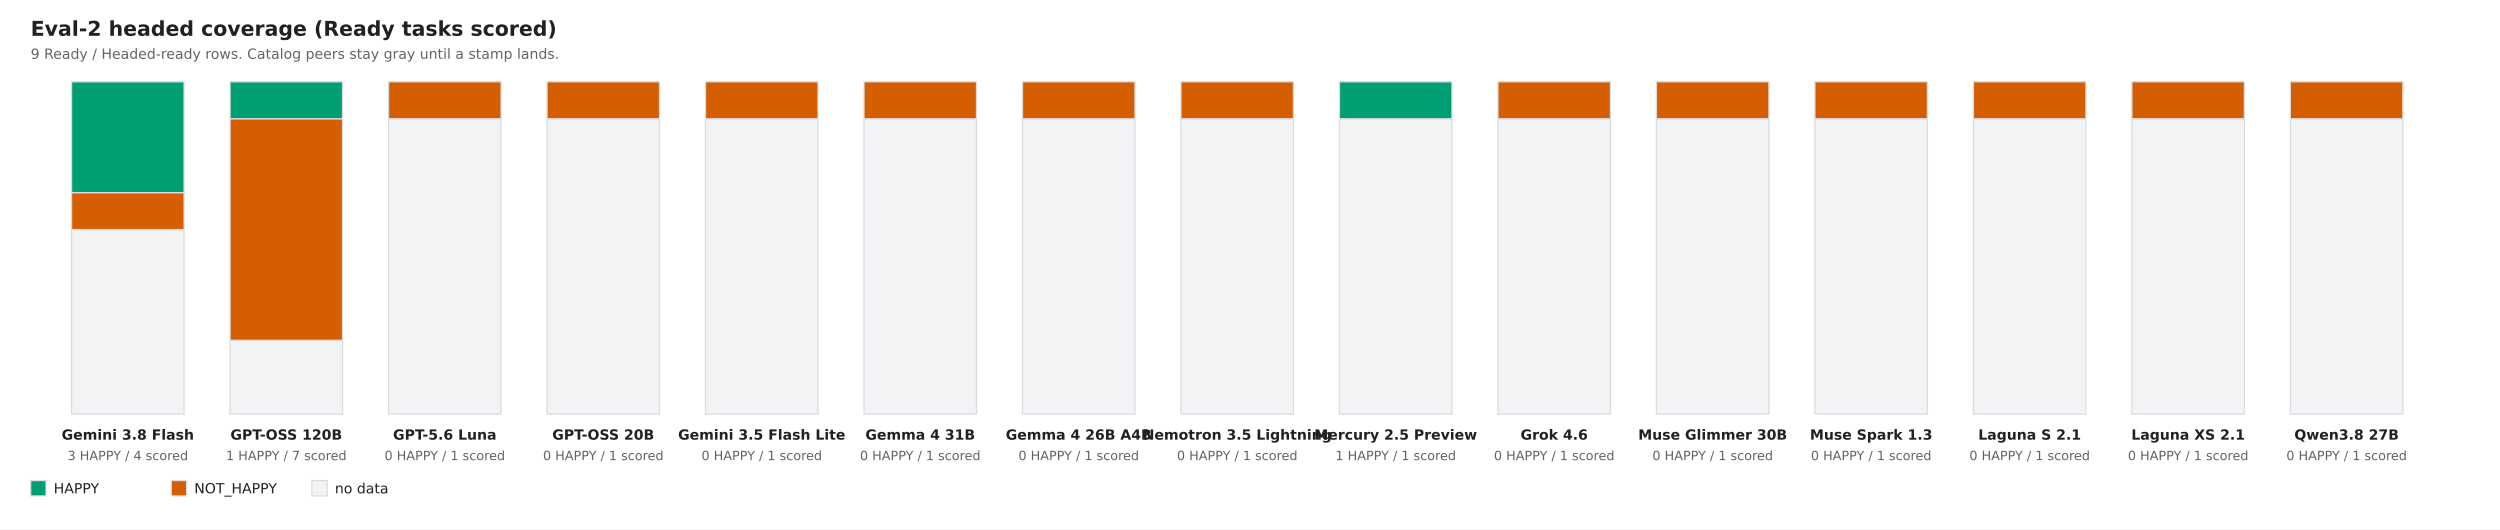
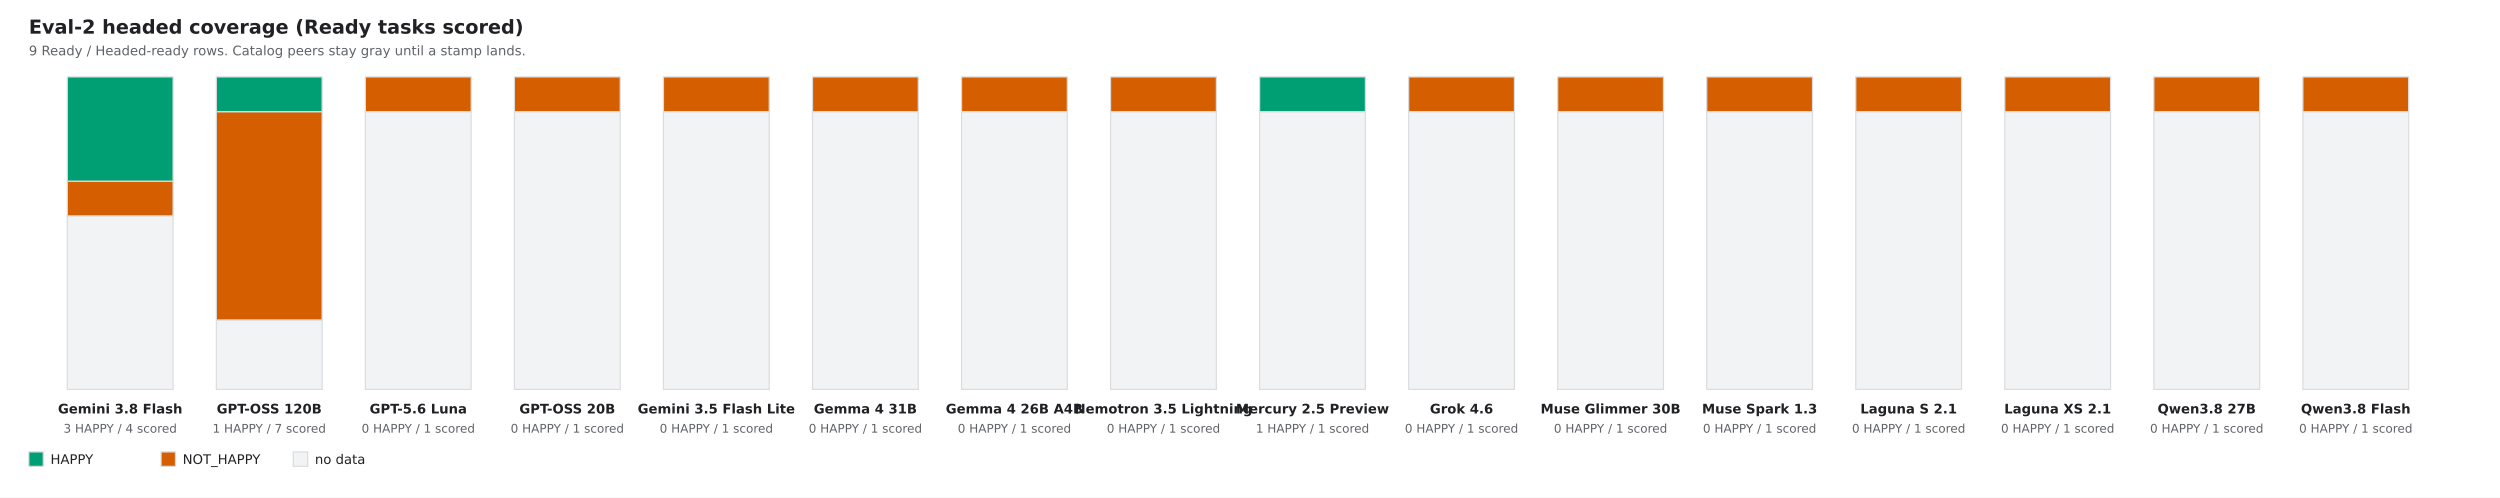
- <svg xmlns="http://www.w3.org/2000/svg" width="1956" height="414" viewBox="0 0 1956 414" role="img">
-   <rect width="1956" height="414" fill="#ffffff" />
+ <svg xmlns="http://www.w3.org/2000/svg" width="2080" height="414" viewBox="0 0 2080 414" role="img">
+   <rect width="2080" height="414" fill="#ffffff" />
  <text x="24" y="28" font-family="DejaVu Sans, sans-serif" font-size="16" font-weight="700" fill="#202124">Eval-2 headed coverage (Ready tasks scored)</text>
  <text x="24" y="46" font-family="DejaVu Sans, sans-serif" font-size="11" fill="#5f6368">9 Ready / Headed-ready rows. Catalog peers stay gray until a stamp lands.</text>
  <rect x="56.0" y="179.6" width="88" height="144.4" fill="#F1F3F4" stroke="#dadce0" data-segment="no data" />
  <rect x="56.0" y="150.7" width="88" height="28.9" fill="#D55E00" stroke="#dadce0" data-segment="NOT_HAPPY" />
  <rect x="56.0" y="64.0" width="88" height="86.7" fill="#009E73" stroke="#dadce0" data-segment="HAPPY" />
  <text x="100.0" y="344" text-anchor="middle" font-family="DejaVu Sans, sans-serif" font-size="11" font-weight="700" fill="#202124">Gemini 3.8 Flash</text>
  <text x="100.0" y="360" text-anchor="middle" font-family="DejaVu Sans, sans-serif" font-size="10" fill="#5f6368">3 HAPPY / 4 scored</text>
  <rect x="180.0" y="266.2" width="88" height="57.8" fill="#F1F3F4" stroke="#dadce0" data-segment="no data" />
  <rect x="180.0" y="92.9" width="88" height="173.3" fill="#D55E00" stroke="#dadce0" data-segment="NOT_HAPPY" />
  <rect x="180.0" y="64.0" width="88" height="28.9" fill="#009E73" stroke="#dadce0" data-segment="HAPPY" />
  <text x="224.0" y="344" text-anchor="middle" font-family="DejaVu Sans, sans-serif" font-size="11" font-weight="700" fill="#202124">GPT-OSS 120B</text>
  <text x="224.0" y="360" text-anchor="middle" font-family="DejaVu Sans, sans-serif" font-size="10" fill="#5f6368">1 HAPPY / 7 scored</text>
  <rect x="304.0" y="92.9" width="88" height="231.1" fill="#F1F3F4" stroke="#dadce0" data-segment="no data" />
  <rect x="304.0" y="64.0" width="88" height="28.9" fill="#D55E00" stroke="#dadce0" data-segment="NOT_HAPPY" />
  <text x="348.0" y="344" text-anchor="middle" font-family="DejaVu Sans, sans-serif" font-size="11" font-weight="700" fill="#202124">GPT-5.6 Luna</text>
  <text x="348.0" y="360" text-anchor="middle" font-family="DejaVu Sans, sans-serif" font-size="10" fill="#5f6368">0 HAPPY / 1 scored</text>
  <rect x="428.0" y="92.9" width="88" height="231.1" fill="#F1F3F4" stroke="#dadce0" data-segment="no data" />
  <rect x="428.0" y="64.0" width="88" height="28.9" fill="#D55E00" stroke="#dadce0" data-segment="NOT_HAPPY" />
  <text x="472.0" y="344" text-anchor="middle" font-family="DejaVu Sans, sans-serif" font-size="11" font-weight="700" fill="#202124">GPT-OSS 20B</text>
  <text x="472.0" y="360" text-anchor="middle" font-family="DejaVu Sans, sans-serif" font-size="10" fill="#5f6368">0 HAPPY / 1 scored</text>
  <rect x="552.0" y="92.9" width="88" height="231.1" fill="#F1F3F4" stroke="#dadce0" data-segment="no data" />
  <rect x="552.0" y="64.0" width="88" height="28.9" fill="#D55E00" stroke="#dadce0" data-segment="NOT_HAPPY" />
  <text x="596.0" y="344" text-anchor="middle" font-family="DejaVu Sans, sans-serif" font-size="11" font-weight="700" fill="#202124">Gemini 3.5 Flash Lite</text>
  <text x="596.0" y="360" text-anchor="middle" font-family="DejaVu Sans, sans-serif" font-size="10" fill="#5f6368">0 HAPPY / 1 scored</text>
  <rect x="676.0" y="92.9" width="88" height="231.1" fill="#F1F3F4" stroke="#dadce0" data-segment="no data" />
  <rect x="676.0" y="64.0" width="88" height="28.9" fill="#D55E00" stroke="#dadce0" data-segment="NOT_HAPPY" />
  <text x="720.0" y="344" text-anchor="middle" font-family="DejaVu Sans, sans-serif" font-size="11" font-weight="700" fill="#202124">Gemma 4 31B</text>
  <text x="720.0" y="360" text-anchor="middle" font-family="DejaVu Sans, sans-serif" font-size="10" fill="#5f6368">0 HAPPY / 1 scored</text>
  <rect x="800.0" y="92.9" width="88" height="231.1" fill="#F1F3F4" stroke="#dadce0" data-segment="no data" />
  <rect x="800.0" y="64.0" width="88" height="28.9" fill="#D55E00" stroke="#dadce0" data-segment="NOT_HAPPY" />
  <text x="844.0" y="344" text-anchor="middle" font-family="DejaVu Sans, sans-serif" font-size="11" font-weight="700" fill="#202124">Gemma 4 26B A4B</text>
  <text x="844.0" y="360" text-anchor="middle" font-family="DejaVu Sans, sans-serif" font-size="10" fill="#5f6368">0 HAPPY / 1 scored</text>
  <rect x="924.0" y="92.9" width="88" height="231.1" fill="#F1F3F4" stroke="#dadce0" data-segment="no data" />
  <rect x="924.0" y="64.0" width="88" height="28.9" fill="#D55E00" stroke="#dadce0" data-segment="NOT_HAPPY" />
  <text x="968.0" y="344" text-anchor="middle" font-family="DejaVu Sans, sans-serif" font-size="11" font-weight="700" fill="#202124">Nemotron 3.5 Lightning</text>
  <text x="968.0" y="360" text-anchor="middle" font-family="DejaVu Sans, sans-serif" font-size="10" fill="#5f6368">0 HAPPY / 1 scored</text>
  <rect x="1048.0" y="92.9" width="88" height="231.1" fill="#F1F3F4" stroke="#dadce0" data-segment="no data" />
  <rect x="1048.0" y="64.0" width="88" height="28.9" fill="#009E73" stroke="#dadce0" data-segment="HAPPY" />
  <text x="1092.0" y="344" text-anchor="middle" font-family="DejaVu Sans, sans-serif" font-size="11" font-weight="700" fill="#202124">Mercury 2.5 Preview</text>
  <text x="1092.0" y="360" text-anchor="middle" font-family="DejaVu Sans, sans-serif" font-size="10" fill="#5f6368">1 HAPPY / 1 scored</text>
  <rect x="1172.0" y="92.9" width="88" height="231.1" fill="#F1F3F4" stroke="#dadce0" data-segment="no data" />
  <rect x="1172.0" y="64.0" width="88" height="28.9" fill="#D55E00" stroke="#dadce0" data-segment="NOT_HAPPY" />
  <text x="1216.0" y="344" text-anchor="middle" font-family="DejaVu Sans, sans-serif" font-size="11" font-weight="700" fill="#202124">Grok 4.6</text>
  <text x="1216.0" y="360" text-anchor="middle" font-family="DejaVu Sans, sans-serif" font-size="10" fill="#5f6368">0 HAPPY / 1 scored</text>
  <rect x="1296.0" y="92.9" width="88" height="231.1" fill="#F1F3F4" stroke="#dadce0" data-segment="no data" />
  <rect x="1296.0" y="64.0" width="88" height="28.9" fill="#D55E00" stroke="#dadce0" data-segment="NOT_HAPPY" />
  <text x="1340.0" y="344" text-anchor="middle" font-family="DejaVu Sans, sans-serif" font-size="11" font-weight="700" fill="#202124">Muse Glimmer 30B</text>
  <text x="1340.0" y="360" text-anchor="middle" font-family="DejaVu Sans, sans-serif" font-size="10" fill="#5f6368">0 HAPPY / 1 scored</text>
  <rect x="1420.0" y="92.9" width="88" height="231.1" fill="#F1F3F4" stroke="#dadce0" data-segment="no data" />
  <rect x="1420.0" y="64.0" width="88" height="28.9" fill="#D55E00" stroke="#dadce0" data-segment="NOT_HAPPY" />
  <text x="1464.0" y="344" text-anchor="middle" font-family="DejaVu Sans, sans-serif" font-size="11" font-weight="700" fill="#202124">Muse Spark 1.3</text>
  <text x="1464.0" y="360" text-anchor="middle" font-family="DejaVu Sans, sans-serif" font-size="10" fill="#5f6368">0 HAPPY / 1 scored</text>
  <rect x="1544.0" y="92.9" width="88" height="231.1" fill="#F1F3F4" stroke="#dadce0" data-segment="no data" />
  <rect x="1544.0" y="64.0" width="88" height="28.9" fill="#D55E00" stroke="#dadce0" data-segment="NOT_HAPPY" />
  <text x="1588.0" y="344" text-anchor="middle" font-family="DejaVu Sans, sans-serif" font-size="11" font-weight="700" fill="#202124">Laguna S 2.1</text>
  <text x="1588.0" y="360" text-anchor="middle" font-family="DejaVu Sans, sans-serif" font-size="10" fill="#5f6368">0 HAPPY / 1 scored</text>
  <rect x="1668.0" y="92.9" width="88" height="231.1" fill="#F1F3F4" stroke="#dadce0" data-segment="no data" />
  <rect x="1668.0" y="64.0" width="88" height="28.9" fill="#D55E00" stroke="#dadce0" data-segment="NOT_HAPPY" />
  <text x="1712.0" y="344" text-anchor="middle" font-family="DejaVu Sans, sans-serif" font-size="11" font-weight="700" fill="#202124">Laguna XS 2.1</text>
  <text x="1712.0" y="360" text-anchor="middle" font-family="DejaVu Sans, sans-serif" font-size="10" fill="#5f6368">0 HAPPY / 1 scored</text>
  <rect x="1792.0" y="92.9" width="88" height="231.1" fill="#F1F3F4" stroke="#dadce0" data-segment="no data" />
  <rect x="1792.0" y="64.0" width="88" height="28.9" fill="#D55E00" stroke="#dadce0" data-segment="NOT_HAPPY" />
  <text x="1836.0" y="344" text-anchor="middle" font-family="DejaVu Sans, sans-serif" font-size="11" font-weight="700" fill="#202124">Qwen3.8 27B</text>
  <text x="1836.0" y="360" text-anchor="middle" font-family="DejaVu Sans, sans-serif" font-size="10" fill="#5f6368">0 HAPPY / 1 scored</text>
+   <rect x="1916.0" y="92.9" width="88" height="231.1" fill="#F1F3F4" stroke="#dadce0" data-segment="no data" />
+   <rect x="1916.0" y="64.0" width="88" height="28.9" fill="#D55E00" stroke="#dadce0" data-segment="NOT_HAPPY" />
+   <text x="1960.0" y="344" text-anchor="middle" font-family="DejaVu Sans, sans-serif" font-size="11" font-weight="700" fill="#202124">Qwen3.8 Flash</text>
+   <text x="1960.0" y="360" text-anchor="middle" font-family="DejaVu Sans, sans-serif" font-size="10" fill="#5f6368">0 HAPPY / 1 scored</text>
  <rect x="24" y="376" width="12" height="12" fill="#009E73" stroke="#dadce0" />
  <text x="42" y="386" font-family="DejaVu Sans, sans-serif" font-size="11" fill="#202124">HAPPY</text>
  <rect x="134" y="376" width="12" height="12" fill="#D55E00" stroke="#dadce0" />
  <text x="152" y="386" font-family="DejaVu Sans, sans-serif" font-size="11" fill="#202124">NOT_HAPPY</text>
  <rect x="244" y="376" width="12" height="12" fill="#F1F3F4" stroke="#dadce0" />
  <text x="262" y="386" font-family="DejaVu Sans, sans-serif" font-size="11" fill="#202124">no data</text>
</svg>
